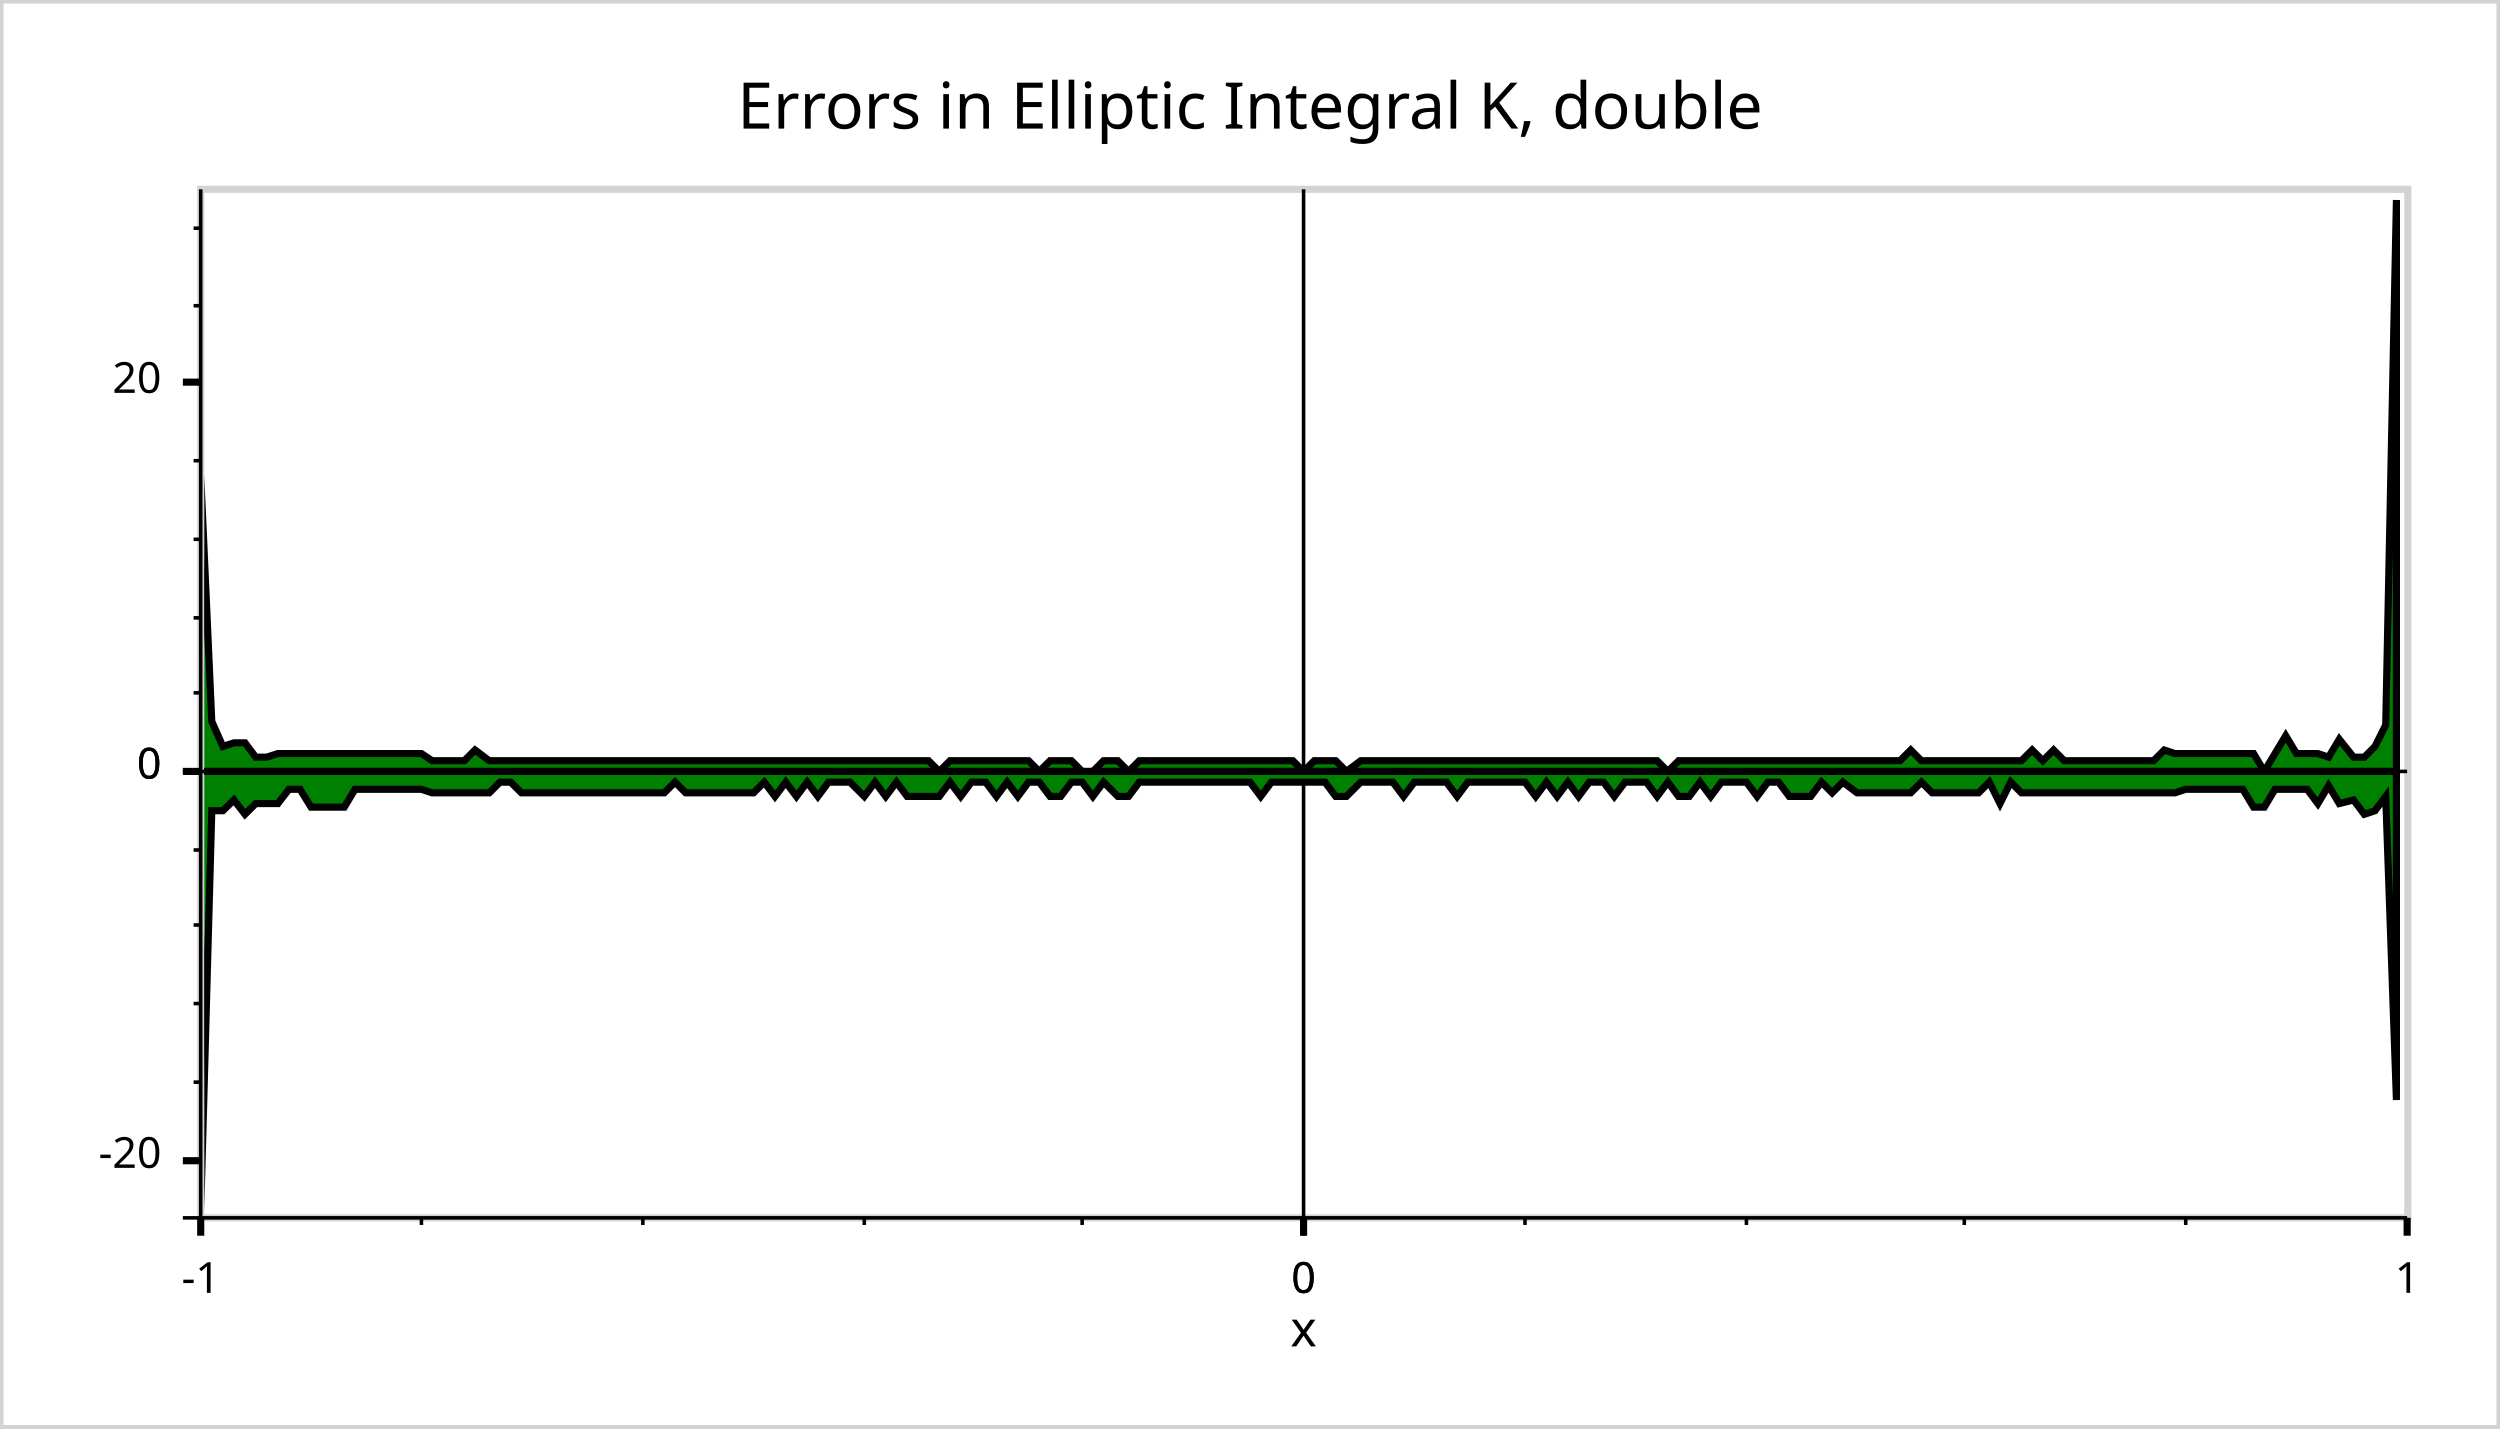
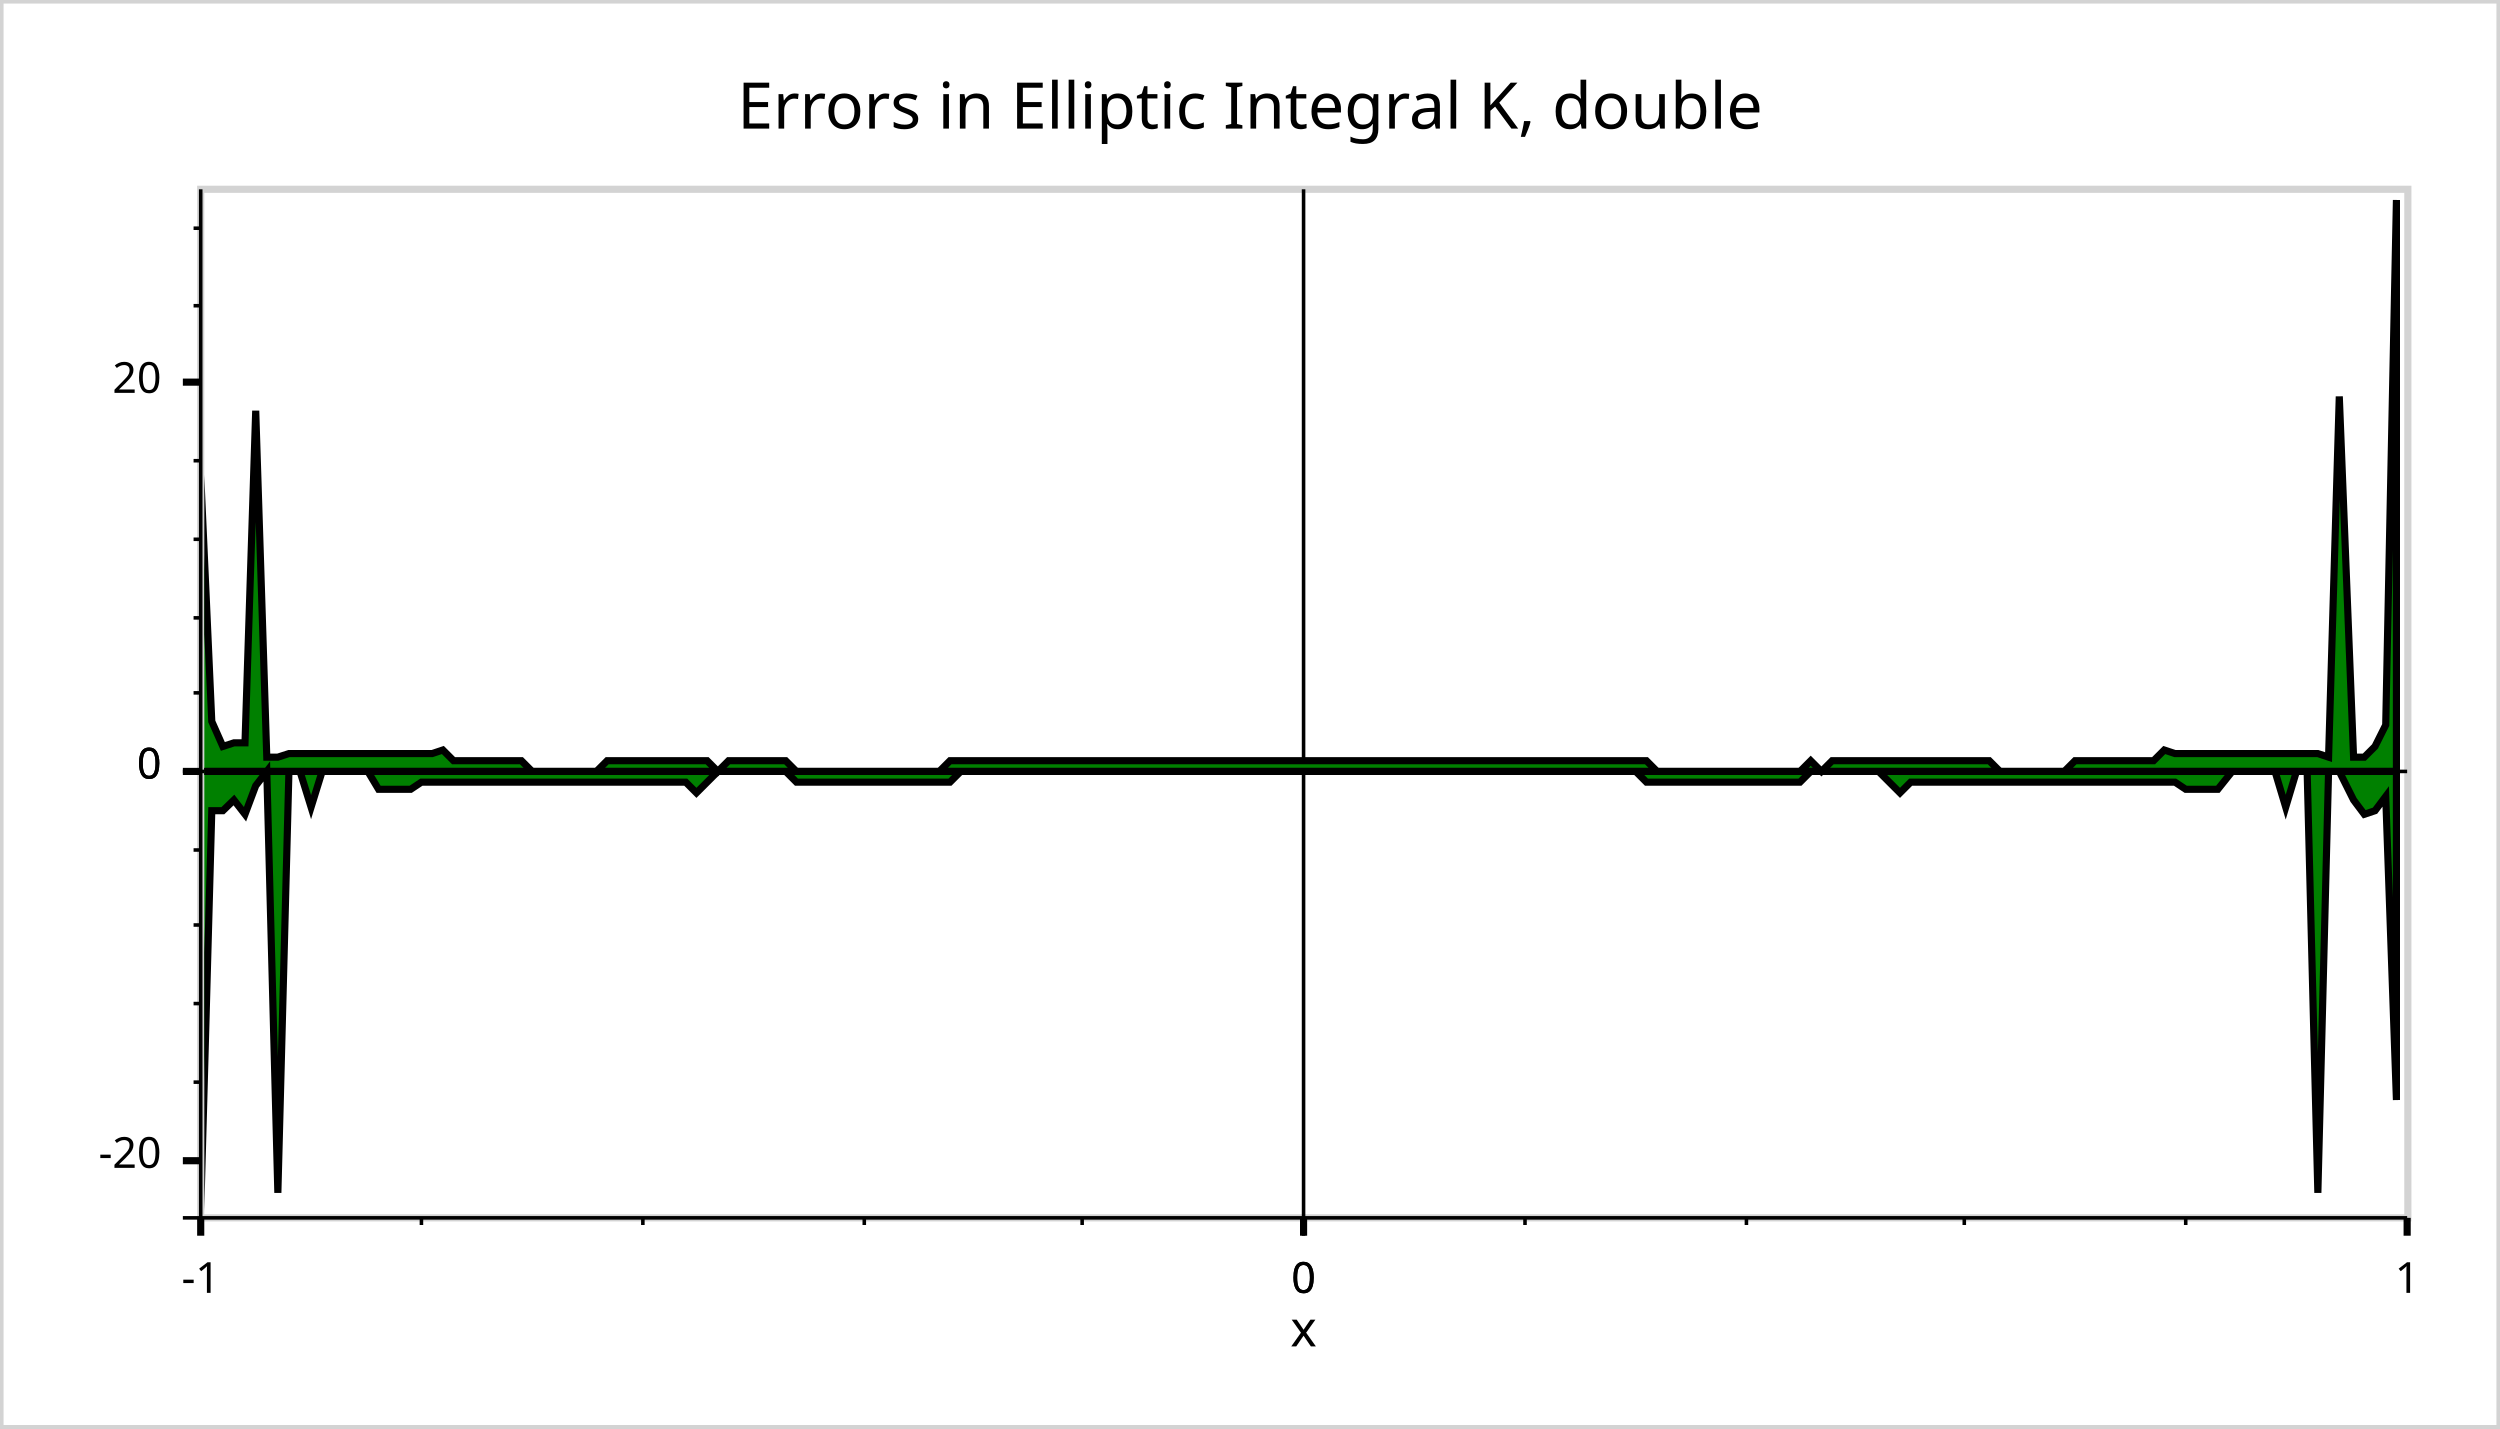
<svg xmlns="http://www.w3.org/2000/svg" width="700" height="400" version="1.1">
  <clipPath id="plot_window">
    <rect x="57.2" y="54" width="616" height="286" />
  </clipPath>
  <g id="imageBackground" stroke="rgb(211,211,211)" fill="rgb(255,255,255)" stroke-width="2">
    <rect x="0" y="0" width="700" height="400" />
  </g>
  <g id="plotBackground" stroke="rgb(211,211,211)" fill="rgb(255,255,255)" stroke-width="2">
    <rect x="56.2" y="53" width="618" height="288" />
  </g>
  <g id="yMinorGrid" stroke="rgb(200,220,255)" stroke-width="0.5" />
  <g id="yMajorGrid" stroke="rgb(200,220,255)" stroke-width="1" />
  <g id="xMinorGrid" stroke="rgb(200,220,255)" stroke-width="0.5" />
  <g id="xMajorGrid" stroke="rgb(200,220,255)" stroke-width="1" />
  <g id="yAxis" stroke="rgb(0,0,0)" stroke-width="1">
    <line x1="365" y1="53" x2="365" y2="346" />
    <line x1="56.2" y1="53" x2="56.2" y2="341" />
  </g>
  <g id="xAxis" stroke="rgb(0,0,0)" stroke-width="1">
    <line x1="51.2" y1="216" x2="674" y2="216" />
    <line x1="51.2" y1="341" x2="674" y2="341" />
  </g>
  <g id="yMinorTicks" stroke="rgb(0,0,0)" stroke-width="1">
    <path d="M54.2,194 L56.2,194 M54.2,173 L56.2,173 M54.2,151 L56.2,151 M54.2,129 L56.2,129 M54.2,85.6 L56.2,85.6 M54.2,63.9 L56.2,63.9 M54.2,216 L56.2,216 M54.2,238 L56.2,238 M54.2,259 L56.2,259 M54.2,281 L56.2,281 M54.2,303 L56.2,303 M54.2,325 L56.2,325 " fill="none" />
  </g>
  <g id="xMinorTicks" stroke="rgb(0,0,0)" stroke-width="1">
    <path d="M427,341 L427,343 M489,341 L489,343 M550,341 L550,343 M612,341 L612,343 M303,341 L303,343 M242,341 L242,343 M180,341 L180,343 M118,341 L118,343 " fill="none" />
  </g>
  <g id="yMajorTicks" stroke="rgb(0,0,0)" stroke-width="2">
    <path d="M51.2,216 L56.2,216 M51.2,107 L56.2,107 M51.2,216 L56.2,216 M51.2,325 L56.2,325 " fill="none" />
  </g>
  <g id="xMajorTicks" stroke="rgb(0,0,0)" stroke-width="2">
    <path d="M365,341 L365,346 M674,341 L674,346 M365,341 L365,346 M56.2,341 L56.2,346 " fill="none" />
  </g>
  <g id="xTicksValues">
    <text x="365" y="362" text-anchor="middle" font-size="12" font-family="Lucida Sans Unicode">0</text>
    <text x="674" y="362" text-anchor="middle" font-size="12" font-family="Lucida Sans Unicode">1</text>
    <text x="365" y="362" text-anchor="middle" font-size="12" font-family="Lucida Sans Unicode">0</text>
    <text x="56.2" y="362" text-anchor="middle" font-size="12" font-family="Lucida Sans Unicode">-1</text>
  </g>
  <g id="yTicksValues">
    <text x="45.2" y="218" text-anchor="end" font-size="12" font-family="Lucida Sans Unicode">0</text>
    <text x="45.2" y="110" text-anchor="end" font-size="12" font-family="Lucida Sans Unicode">20</text>
    <text x="45.2" y="218" text-anchor="end" font-size="12" font-family="Lucida Sans Unicode">0</text>
    <text x="45.2" y="327" text-anchor="end" font-size="12" font-family="Lucida Sans Unicode">-20</text>
  </g>
  <g id="yLabel">
    <text x="14.9" y="197" text-anchor="middle" transform="rotate(-90 14.9 197 )" font-size="14" font-family="Lucida Sans Unicode" />
  </g>
  <g id="xLabel">
    <text x="365" y="377" text-anchor="middle" font-size="14" font-family="Lucida Sans Unicode">x</text>
  </g>
  <g id="plotLines" stroke-width="2">
    <g clip-path="url(#plot_window)" stroke="rgb(0,0,0)" fill="rgb(0,128,0)" stroke-width="2">
-       <path d="M56.2,216 L56.2,133 L59.3,202 L62.4,209 L65.5,208 L68.6,208 L71.6,212 L74.7,212 L77.8,211 L80.9,211 L84,211 L87.1,211 L90.2,211 L93.3,211 L96.4,211 L99.4,211 L103,211 L106,211 L109,211 L112,211 L115,211 L118,211 L121,213 L124,213 L127,213 L130,213 L133,210 L137,213 L140,213 L143,213 L146,213 L149,213 L152,213 L155,213 L158,213 L161,213 L164,213 L167,213 L170,213 L174,213 L177,213 L180,213 L183,213 L186,213 L189,213 L192,213 L195,213 L198,213 L201,213 L204,213 L208,213 L211,213 L214,213 L217,213 L220,213 L223,213 L226,213 L229,213 L232,213 L235,213 L238,213 L242,213 L245,213 L248,213 L251,213 L254,213 L257,213 L260,213 L263,216 L266,213 L269,213 L272,213 L276,213 L279,213 L282,213 L285,213 L288,213 L291,216 L294,213 L297,213 L300,213 L303,216 L306,216 L309,213 L313,213 L316,216 L319,213 L322,213 L325,213 L328,213 L331,213 L334,213 L337,213 L340,213 L343,213 L347,213 L350,213 L353,213 L356,213 L359,213 L362,213 L365,216 L368,213 L371,213 L374,213 L377,216 L381,213 L384,213 L387,213 L390,213 L393,213 L396,213 L399,213 L402,213 L405,213 L408,213 L411,213 L415,213 L418,213 L421,213 L424,213 L427,213 L430,213 L433,213 L436,213 L439,213 L442,213 L445,213 L449,213 L452,213 L455,213 L458,213 L461,213 L464,213 L467,216 L470,213 L473,213 L476,213 L479,213 L482,213 L486,213 L489,213 L492,213 L495,213 L498,213 L501,213 L504,213 L507,213 L510,213 L513,213 L516,213 L520,213 L523,213 L526,213 L529,213 L532,213 L535,210 L538,213 L541,213 L544,213 L547,213 L550,213 L554,213 L557,213 L560,213 L563,213 L566,213 L569,210 L572,213 L575,210 L578,213 L581,213 L584,213 L588,213 L591,213 L594,213 L597,213 L600,213 L603,213 L606,210 L609,211 L612,211 L615,211 L618,211 L621,211 L625,211 L628,211 L631,211 L634,216 L637,211 L640,206 L643,211 L646,211 L649,211 L652,212 L655,207 L659,212 L662,212 L665,209 L668,203 L671,56 L671,216 Z" fill="rgb(0,128,0)" />
+       <path d="M56.2,216 L56.2,133 L59.3,202 L62.4,209 L65.5,208 L68.6,208 L71.6,115 L74.7,212 L77.8,212 L80.9,211 L84,211 L87.1,211 L90.2,211 L93.3,211 L96.4,211 L99.4,211 L103,211 L106,211 L109,211 L112,211 L115,211 L118,211 L121,211 L124,210 L127,213 L130,213 L133,213 L137,213 L140,213 L143,213 L146,213 L149,216 L152,216 L155,216 L158,216 L161,216 L164,216 L167,216 L170,213 L174,213 L177,213 L180,213 L183,213 L186,213 L189,213 L192,213 L195,213 L198,213 L201,216 L204,213 L208,213 L211,213 L214,213 L217,213 L220,213 L223,216 L226,216 L229,216 L232,216 L235,216 L238,216 L242,216 L245,216 L248,216 L251,216 L254,216 L257,216 L260,216 L263,216 L266,213 L269,213 L272,213 L276,213 L279,213 L282,213 L285,213 L288,213 L291,213 L294,213 L297,213 L300,213 L303,213 L306,213 L309,213 L313,213 L316,213 L319,213 L322,213 L325,213 L328,213 L331,213 L334,213 L337,213 L340,213 L343,213 L347,213 L350,213 L353,213 L356,213 L359,213 L362,213 L365,213 L368,213 L371,213 L374,213 L377,213 L381,213 L384,213 L387,213 L390,213 L393,213 L396,213 L399,213 L402,213 L405,213 L408,213 L411,213 L415,213 L418,213 L421,213 L424,213 L427,213 L430,213 L433,213 L436,213 L439,213 L442,213 L445,213 L449,213 L452,213 L455,213 L458,213 L461,213 L464,216 L467,216 L470,216 L473,216 L476,216 L479,216 L482,216 L486,216 L489,216 L492,216 L495,216 L498,216 L501,216 L504,216 L507,213 L510,216 L513,213 L516,213 L520,213 L523,213 L526,213 L529,213 L532,213 L535,213 L538,213 L541,213 L544,213 L547,213 L550,213 L554,213 L557,213 L560,216 L563,216 L566,216 L569,216 L572,216 L575,216 L578,216 L581,213 L584,213 L588,213 L591,213 L594,213 L597,213 L600,213 L603,213 L606,210 L609,211 L612,211 L615,211 L618,211 L621,211 L625,211 L628,211 L631,211 L634,211 L637,211 L640,211 L643,211 L646,211 L649,211 L652,212 L655,111 L659,212 L662,212 L665,209 L668,203 L671,56 L671,216 Z" fill="rgb(0,128,0)" />
    </g>
    <g clip-path="url(#plot_window)" stroke="rgb(0,0,0)" fill="rgb(0,128,0)" stroke-width="2">
-       <path d="M56.2,216 L56.2,339 L59.3,227 L62.4,227 L65.5,224 L68.6,228 L71.6,225 L74.7,225 L77.8,225 L80.9,221 L84,221 L87.1,226 L90.2,226 L93.3,226 L96.4,226 L99.4,221 L103,221 L106,221 L109,221 L112,221 L115,221 L118,221 L121,222 L124,222 L127,222 L130,222 L133,222 L137,222 L140,219 L143,219 L146,222 L149,222 L152,222 L155,222 L158,222 L161,222 L164,222 L167,222 L170,222 L174,222 L177,222 L180,222 L183,222 L186,222 L189,219 L192,222 L195,222 L198,222 L201,222 L204,222 L208,222 L211,222 L214,219 L217,223 L220,219 L223,223 L226,219 L229,223 L232,219 L235,219 L238,219 L242,223 L245,219 L248,223 L251,219 L254,223 L257,223 L260,223 L263,223 L266,219 L269,223 L272,219 L276,219 L279,223 L282,219 L285,223 L288,219 L291,219 L294,223 L297,223 L300,219 L303,219 L306,223 L309,219 L313,223 L316,223 L319,219 L322,219 L325,219 L328,219 L331,219 L334,219 L337,219 L340,219 L343,219 L347,219 L350,219 L353,223 L356,219 L359,219 L362,219 L365,219 L368,219 L371,219 L374,223 L377,223 L381,219 L384,219 L387,219 L390,219 L393,223 L396,219 L399,219 L402,219 L405,219 L408,223 L411,219 L415,219 L418,219 L421,219 L424,219 L427,219 L430,223 L433,219 L436,223 L439,219 L442,223 L445,219 L449,219 L452,223 L455,219 L458,219 L461,219 L464,223 L467,219 L470,223 L473,223 L476,219 L479,223 L482,219 L486,219 L489,219 L492,223 L495,219 L498,219 L501,223 L504,223 L507,223 L510,219 L513,222 L516,219 L520,222 L523,222 L526,222 L529,222 L532,222 L535,222 L538,219 L541,222 L544,222 L547,222 L550,222 L554,222 L557,219 L560,225 L563,219 L566,222 L569,222 L572,222 L575,222 L578,222 L581,222 L584,222 L588,222 L591,222 L594,222 L597,222 L600,222 L603,222 L606,222 L609,222 L612,221 L615,221 L618,221 L621,221 L625,221 L628,221 L631,226 L634,226 L637,221 L640,221 L643,221 L646,221 L649,225 L652,220 L655,225 L659,224 L662,228 L665,227 L668,223 L671,308 L671,216 Z" fill="rgb(0,128,0)" />
+       <path d="M56.2,216 L56.2,339 L59.3,227 L62.4,227 L65.5,224 L68.6,228 L71.6,220 L74.7,216 L77.8,334 L80.9,216 L84,216 L87.1,226 L90.2,216 L93.3,216 L96.4,216 L99.4,216 L103,216 L106,221 L109,221 L112,221 L115,221 L118,219 L121,219 L124,219 L127,219 L130,219 L133,219 L137,219 L140,219 L143,219 L146,219 L149,219 L152,219 L155,219 L158,219 L161,219 L164,219 L167,219 L170,219 L174,219 L177,219 L180,219 L183,219 L186,219 L189,219 L192,219 L195,222 L198,219 L201,216 L204,216 L208,216 L211,216 L214,216 L217,216 L220,216 L223,219 L226,219 L229,219 L232,219 L235,219 L238,219 L242,219 L245,219 L248,219 L251,219 L254,219 L257,219 L260,219 L263,219 L266,219 L269,216 L272,216 L276,216 L279,216 L282,216 L285,216 L288,216 L291,216 L294,216 L297,216 L300,216 L303,216 L306,216 L309,216 L313,216 L316,216 L319,216 L322,216 L325,216 L328,216 L331,216 L334,216 L337,216 L340,216 L343,216 L347,216 L350,216 L353,216 L356,216 L359,216 L362,216 L365,216 L368,216 L371,216 L374,216 L377,216 L381,216 L384,216 L387,216 L390,216 L393,216 L396,216 L399,216 L402,216 L405,216 L408,216 L411,216 L415,216 L418,216 L421,216 L424,216 L427,216 L430,216 L433,216 L436,216 L439,216 L442,216 L445,216 L449,216 L452,216 L455,216 L458,216 L461,219 L464,219 L467,219 L470,219 L473,219 L476,219 L479,219 L482,219 L486,219 L489,219 L492,219 L495,219 L498,219 L501,219 L504,219 L507,216 L510,216 L513,216 L516,216 L520,216 L523,216 L526,216 L529,219 L532,222 L535,219 L538,219 L541,219 L544,219 L547,219 L550,219 L554,219 L557,219 L560,219 L563,219 L566,219 L569,219 L572,219 L575,219 L578,219 L581,219 L584,219 L588,219 L591,219 L594,219 L597,219 L600,219 L603,219 L606,219 L609,219 L612,221 L615,221 L618,221 L621,221 L625,216 L628,216 L631,216 L634,216 L637,216 L640,226 L643,216 L646,216 L649,334 L652,216 L655,216 L659,224 L662,228 L665,227 L668,223 L671,308 L671,216 Z" fill="rgb(0,128,0)" />
    </g>
  </g>
  <g id="plotPoints" clip-path="url(#plot_window)">
    <g stroke="rgb(0,128,0)" fill="rgb(0,128,0)">
      <circle cx="59.3" cy="202" r="0" />
      <circle cx="62.4" cy="209" r="0" />
      <circle cx="65.5" cy="208" r="0" />
      <circle cx="68.6" cy="208" r="0" />
-       <circle cx="71.6" cy="212" r="0" />
+       <circle cx="71.6" cy="115" r="0" />
      <circle cx="74.7" cy="212" r="0" />
-       <circle cx="77.8" cy="211" r="0" />
+       <circle cx="77.8" cy="212" r="0" />
      <circle cx="80.9" cy="211" r="0" />
      <circle cx="84" cy="211" r="0" />
      <circle cx="87.1" cy="211" r="0" />
      <circle cx="90.2" cy="211" r="0" />
      <circle cx="93.3" cy="211" r="0" />
      <circle cx="96.4" cy="211" r="0" />
      <circle cx="99.4" cy="211" r="0" />
      <circle cx="103" cy="211" r="0" />
      <circle cx="106" cy="211" r="0" />
      <circle cx="109" cy="211" r="0" />
      <circle cx="112" cy="211" r="0" />
      <circle cx="115" cy="211" r="0" />
      <circle cx="118" cy="211" r="0" />
-       <circle cx="121" cy="213" r="0" />
-       <circle cx="124" cy="213" r="0" />
+       <circle cx="121" cy="211" r="0" />
+       <circle cx="124" cy="210" r="0" />
      <circle cx="127" cy="213" r="0" />
      <circle cx="130" cy="213" r="0" />
-       <circle cx="133" cy="210" r="0" />
+       <circle cx="133" cy="213" r="0" />
      <circle cx="137" cy="213" r="0" />
      <circle cx="140" cy="213" r="0" />
      <circle cx="143" cy="213" r="0" />
      <circle cx="146" cy="213" r="0" />
-       <circle cx="149" cy="213" r="0" />
-       <circle cx="152" cy="213" r="0" />
-       <circle cx="155" cy="213" r="0" />
-       <circle cx="158" cy="213" r="0" />
-       <circle cx="161" cy="213" r="0" />
-       <circle cx="164" cy="213" r="0" />
-       <circle cx="167" cy="213" r="0" />
+       <circle cx="149" cy="216" r="0" />
+       <circle cx="152" cy="216" r="0" />
+       <circle cx="155" cy="216" r="0" />
+       <circle cx="158" cy="216" r="0" />
+       <circle cx="161" cy="216" r="0" />
+       <circle cx="164" cy="216" r="0" />
+       <circle cx="167" cy="216" r="0" />
      <circle cx="170" cy="213" r="0" />
      <circle cx="174" cy="213" r="0" />
      <circle cx="177" cy="213" r="0" />
      <circle cx="180" cy="213" r="0" />
      <circle cx="183" cy="213" r="0" />
      <circle cx="186" cy="213" r="0" />
      <circle cx="189" cy="213" r="0" />
      <circle cx="192" cy="213" r="0" />
      <circle cx="195" cy="213" r="0" />
      <circle cx="198" cy="213" r="0" />
-       <circle cx="201" cy="213" r="0" />
+       <circle cx="201" cy="216" r="0" />
      <circle cx="204" cy="213" r="0" />
      <circle cx="208" cy="213" r="0" />
      <circle cx="211" cy="213" r="0" />
      <circle cx="214" cy="213" r="0" />
      <circle cx="217" cy="213" r="0" />
      <circle cx="220" cy="213" r="0" />
-       <circle cx="223" cy="213" r="0" />
-       <circle cx="226" cy="213" r="0" />
-       <circle cx="229" cy="213" r="0" />
-       <circle cx="232" cy="213" r="0" />
-       <circle cx="235" cy="213" r="0" />
-       <circle cx="238" cy="213" r="0" />
-       <circle cx="242" cy="213" r="0" />
-       <circle cx="245" cy="213" r="0" />
-       <circle cx="248" cy="213" r="0" />
-       <circle cx="251" cy="213" r="0" />
-       <circle cx="254" cy="213" r="0" />
-       <circle cx="257" cy="213" r="0" />
-       <circle cx="260" cy="213" r="0" />
+       <circle cx="223" cy="216" r="0" />
+       <circle cx="226" cy="216" r="0" />
+       <circle cx="229" cy="216" r="0" />
+       <circle cx="232" cy="216" r="0" />
+       <circle cx="235" cy="216" r="0" />
+       <circle cx="238" cy="216" r="0" />
+       <circle cx="242" cy="216" r="0" />
+       <circle cx="245" cy="216" r="0" />
+       <circle cx="248" cy="216" r="0" />
+       <circle cx="251" cy="216" r="0" />
+       <circle cx="254" cy="216" r="0" />
+       <circle cx="257" cy="216" r="0" />
+       <circle cx="260" cy="216" r="0" />
      <circle cx="263" cy="216" r="0" />
      <circle cx="266" cy="213" r="0" />
      <circle cx="269" cy="213" r="0" />
      <circle cx="272" cy="213" r="0" />
      <circle cx="276" cy="213" r="0" />
      <circle cx="279" cy="213" r="0" />
      <circle cx="282" cy="213" r="0" />
      <circle cx="285" cy="213" r="0" />
      <circle cx="288" cy="213" r="0" />
-       <circle cx="291" cy="216" r="0" />
+       <circle cx="291" cy="213" r="0" />
      <circle cx="294" cy="213" r="0" />
      <circle cx="297" cy="213" r="0" />
      <circle cx="300" cy="213" r="0" />
-       <circle cx="303" cy="216" r="0" />
-       <circle cx="306" cy="216" r="0" />
+       <circle cx="303" cy="213" r="0" />
+       <circle cx="306" cy="213" r="0" />
      <circle cx="309" cy="213" r="0" />
      <circle cx="313" cy="213" r="0" />
-       <circle cx="316" cy="216" r="0" />
+       <circle cx="316" cy="213" r="0" />
      <circle cx="319" cy="213" r="0" />
      <circle cx="322" cy="213" r="0" />
      <circle cx="325" cy="213" r="0" />
      <circle cx="328" cy="213" r="0" />
      <circle cx="331" cy="213" r="0" />
      <circle cx="334" cy="213" r="0" />
      <circle cx="337" cy="213" r="0" />
      <circle cx="340" cy="213" r="0" />
      <circle cx="343" cy="213" r="0" />
      <circle cx="347" cy="213" r="0" />
      <circle cx="350" cy="213" r="0" />
      <circle cx="353" cy="213" r="0" />
      <circle cx="356" cy="213" r="0" />
      <circle cx="359" cy="213" r="0" />
      <circle cx="362" cy="213" r="0" />
-       <circle cx="365" cy="216" r="0" />
+       <circle cx="365" cy="213" r="0" />
      <circle cx="368" cy="213" r="0" />
      <circle cx="371" cy="213" r="0" />
      <circle cx="374" cy="213" r="0" />
-       <circle cx="377" cy="216" r="0" />
+       <circle cx="377" cy="213" r="0" />
      <circle cx="381" cy="213" r="0" />
      <circle cx="384" cy="213" r="0" />
      <circle cx="387" cy="213" r="0" />
      <circle cx="390" cy="213" r="0" />
      <circle cx="393" cy="213" r="0" />
      <circle cx="396" cy="213" r="0" />
      <circle cx="399" cy="213" r="0" />
      <circle cx="402" cy="213" r="0" />
      <circle cx="405" cy="213" r="0" />
      <circle cx="408" cy="213" r="0" />
      <circle cx="411" cy="213" r="0" />
      <circle cx="415" cy="213" r="0" />
      <circle cx="418" cy="213" r="0" />
      <circle cx="421" cy="213" r="0" />
      <circle cx="424" cy="213" r="0" />
      <circle cx="427" cy="213" r="0" />
      <circle cx="430" cy="213" r="0" />
      <circle cx="433" cy="213" r="0" />
      <circle cx="436" cy="213" r="0" />
      <circle cx="439" cy="213" r="0" />
      <circle cx="442" cy="213" r="0" />
      <circle cx="445" cy="213" r="0" />
      <circle cx="449" cy="213" r="0" />
      <circle cx="452" cy="213" r="0" />
      <circle cx="455" cy="213" r="0" />
      <circle cx="458" cy="213" r="0" />
      <circle cx="461" cy="213" r="0" />
-       <circle cx="464" cy="213" r="0" />
+       <circle cx="464" cy="216" r="0" />
      <circle cx="467" cy="216" r="0" />
-       <circle cx="470" cy="213" r="0" />
-       <circle cx="473" cy="213" r="0" />
-       <circle cx="476" cy="213" r="0" />
-       <circle cx="479" cy="213" r="0" />
-       <circle cx="482" cy="213" r="0" />
-       <circle cx="486" cy="213" r="0" />
-       <circle cx="489" cy="213" r="0" />
-       <circle cx="492" cy="213" r="0" />
-       <circle cx="495" cy="213" r="0" />
-       <circle cx="498" cy="213" r="0" />
-       <circle cx="501" cy="213" r="0" />
-       <circle cx="504" cy="213" r="0" />
+       <circle cx="470" cy="216" r="0" />
+       <circle cx="473" cy="216" r="0" />
+       <circle cx="476" cy="216" r="0" />
+       <circle cx="479" cy="216" r="0" />
+       <circle cx="482" cy="216" r="0" />
+       <circle cx="486" cy="216" r="0" />
+       <circle cx="489" cy="216" r="0" />
+       <circle cx="492" cy="216" r="0" />
+       <circle cx="495" cy="216" r="0" />
+       <circle cx="498" cy="216" r="0" />
+       <circle cx="501" cy="216" r="0" />
+       <circle cx="504" cy="216" r="0" />
      <circle cx="507" cy="213" r="0" />
-       <circle cx="510" cy="213" r="0" />
+       <circle cx="510" cy="216" r="0" />
      <circle cx="513" cy="213" r="0" />
      <circle cx="516" cy="213" r="0" />
      <circle cx="520" cy="213" r="0" />
      <circle cx="523" cy="213" r="0" />
      <circle cx="526" cy="213" r="0" />
      <circle cx="529" cy="213" r="0" />
      <circle cx="532" cy="213" r="0" />
-       <circle cx="535" cy="210" r="0" />
+       <circle cx="535" cy="213" r="0" />
      <circle cx="538" cy="213" r="0" />
      <circle cx="541" cy="213" r="0" />
      <circle cx="544" cy="213" r="0" />
      <circle cx="547" cy="213" r="0" />
      <circle cx="550" cy="213" r="0" />
      <circle cx="554" cy="213" r="0" />
      <circle cx="557" cy="213" r="0" />
-       <circle cx="560" cy="213" r="0" />
-       <circle cx="563" cy="213" r="0" />
-       <circle cx="566" cy="213" r="0" />
-       <circle cx="569" cy="210" r="0" />
-       <circle cx="572" cy="213" r="0" />
-       <circle cx="575" cy="210" r="0" />
-       <circle cx="578" cy="213" r="0" />
+       <circle cx="560" cy="216" r="0" />
+       <circle cx="563" cy="216" r="0" />
+       <circle cx="566" cy="216" r="0" />
+       <circle cx="569" cy="216" r="0" />
+       <circle cx="572" cy="216" r="0" />
+       <circle cx="575" cy="216" r="0" />
+       <circle cx="578" cy="216" r="0" />
      <circle cx="581" cy="213" r="0" />
      <circle cx="584" cy="213" r="0" />
      <circle cx="588" cy="213" r="0" />
      <circle cx="591" cy="213" r="0" />
      <circle cx="594" cy="213" r="0" />
      <circle cx="597" cy="213" r="0" />
      <circle cx="600" cy="213" r="0" />
      <circle cx="603" cy="213" r="0" />
      <circle cx="606" cy="210" r="0" />
      <circle cx="609" cy="211" r="0" />
      <circle cx="612" cy="211" r="0" />
      <circle cx="615" cy="211" r="0" />
      <circle cx="618" cy="211" r="0" />
      <circle cx="621" cy="211" r="0" />
      <circle cx="625" cy="211" r="0" />
      <circle cx="628" cy="211" r="0" />
      <circle cx="631" cy="211" r="0" />
-       <circle cx="634" cy="216" r="0" />
+       <circle cx="634" cy="211" r="0" />
      <circle cx="637" cy="211" r="0" />
-       <circle cx="640" cy="206" r="0" />
+       <circle cx="640" cy="211" r="0" />
      <circle cx="643" cy="211" r="0" />
      <circle cx="646" cy="211" r="0" />
      <circle cx="649" cy="211" r="0" />
      <circle cx="652" cy="212" r="0" />
-       <circle cx="655" cy="207" r="0" />
+       <circle cx="655" cy="111" r="0" />
      <circle cx="659" cy="212" r="0" />
      <circle cx="662" cy="212" r="0" />
      <circle cx="665" cy="209" r="0" />
      <circle cx="668" cy="203" r="0" />
      <circle cx="671" cy="56" r="0" />
    </g>
    <g stroke="rgb(0,128,0)" fill="rgb(0,128,0)">
      <circle cx="59.3" cy="227" r="0" />
      <circle cx="62.4" cy="227" r="0" />
      <circle cx="65.5" cy="224" r="0" />
      <circle cx="68.6" cy="228" r="0" />
-       <circle cx="71.6" cy="225" r="0" />
-       <circle cx="74.7" cy="225" r="0" />
-       <circle cx="77.8" cy="225" r="0" />
-       <circle cx="80.9" cy="221" r="0" />
-       <circle cx="84" cy="221" r="0" />
+       <circle cx="71.6" cy="220" r="0" />
+       <circle cx="74.7" cy="216" r="0" />
+       <circle cx="77.8" cy="334" r="0" />
+       <circle cx="80.9" cy="216" r="0" />
+       <circle cx="84" cy="216" r="0" />
      <circle cx="87.1" cy="226" r="0" />
-       <circle cx="90.2" cy="226" r="0" />
-       <circle cx="93.3" cy="226" r="0" />
-       <circle cx="96.4" cy="226" r="0" />
-       <circle cx="99.4" cy="221" r="0" />
-       <circle cx="103" cy="221" r="0" />
+       <circle cx="90.2" cy="216" r="0" />
+       <circle cx="93.3" cy="216" r="0" />
+       <circle cx="96.4" cy="216" r="0" />
+       <circle cx="99.4" cy="216" r="0" />
+       <circle cx="103" cy="216" r="0" />
      <circle cx="106" cy="221" r="0" />
      <circle cx="109" cy="221" r="0" />
      <circle cx="112" cy="221" r="0" />
      <circle cx="115" cy="221" r="0" />
-       <circle cx="118" cy="221" r="0" />
-       <circle cx="121" cy="222" r="0" />
-       <circle cx="124" cy="222" r="0" />
-       <circle cx="127" cy="222" r="0" />
-       <circle cx="130" cy="222" r="0" />
-       <circle cx="133" cy="222" r="0" />
-       <circle cx="137" cy="222" r="0" />
+       <circle cx="118" cy="219" r="0" />
+       <circle cx="121" cy="219" r="0" />
+       <circle cx="124" cy="219" r="0" />
+       <circle cx="127" cy="219" r="0" />
+       <circle cx="130" cy="219" r="0" />
+       <circle cx="133" cy="219" r="0" />
+       <circle cx="137" cy="219" r="0" />
      <circle cx="140" cy="219" r="0" />
      <circle cx="143" cy="219" r="0" />
-       <circle cx="146" cy="222" r="0" />
-       <circle cx="149" cy="222" r="0" />
-       <circle cx="152" cy="222" r="0" />
-       <circle cx="155" cy="222" r="0" />
-       <circle cx="158" cy="222" r="0" />
-       <circle cx="161" cy="222" r="0" />
-       <circle cx="164" cy="222" r="0" />
-       <circle cx="167" cy="222" r="0" />
-       <circle cx="170" cy="222" r="0" />
-       <circle cx="174" cy="222" r="0" />
-       <circle cx="177" cy="222" r="0" />
-       <circle cx="180" cy="222" r="0" />
-       <circle cx="183" cy="222" r="0" />
-       <circle cx="186" cy="222" r="0" />
+       <circle cx="146" cy="219" r="0" />
+       <circle cx="149" cy="219" r="0" />
+       <circle cx="152" cy="219" r="0" />
+       <circle cx="155" cy="219" r="0" />
+       <circle cx="158" cy="219" r="0" />
+       <circle cx="161" cy="219" r="0" />
+       <circle cx="164" cy="219" r="0" />
+       <circle cx="167" cy="219" r="0" />
+       <circle cx="170" cy="219" r="0" />
+       <circle cx="174" cy="219" r="0" />
+       <circle cx="177" cy="219" r="0" />
+       <circle cx="180" cy="219" r="0" />
+       <circle cx="183" cy="219" r="0" />
+       <circle cx="186" cy="219" r="0" />
      <circle cx="189" cy="219" r="0" />
-       <circle cx="192" cy="222" r="0" />
+       <circle cx="192" cy="219" r="0" />
      <circle cx="195" cy="222" r="0" />
-       <circle cx="198" cy="222" r="0" />
-       <circle cx="201" cy="222" r="0" />
-       <circle cx="204" cy="222" r="0" />
-       <circle cx="208" cy="222" r="0" />
-       <circle cx="211" cy="222" r="0" />
-       <circle cx="214" cy="219" r="0" />
-       <circle cx="217" cy="223" r="0" />
-       <circle cx="220" cy="219" r="0" />
-       <circle cx="223" cy="223" r="0" />
+       <circle cx="198" cy="219" r="0" />
+       <circle cx="201" cy="216" r="0" />
+       <circle cx="204" cy="216" r="0" />
+       <circle cx="208" cy="216" r="0" />
+       <circle cx="211" cy="216" r="0" />
+       <circle cx="214" cy="216" r="0" />
+       <circle cx="217" cy="216" r="0" />
+       <circle cx="220" cy="216" r="0" />
+       <circle cx="223" cy="219" r="0" />
      <circle cx="226" cy="219" r="0" />
-       <circle cx="229" cy="223" r="0" />
+       <circle cx="229" cy="219" r="0" />
      <circle cx="232" cy="219" r="0" />
      <circle cx="235" cy="219" r="0" />
      <circle cx="238" cy="219" r="0" />
-       <circle cx="242" cy="223" r="0" />
+       <circle cx="242" cy="219" r="0" />
      <circle cx="245" cy="219" r="0" />
-       <circle cx="248" cy="223" r="0" />
+       <circle cx="248" cy="219" r="0" />
      <circle cx="251" cy="219" r="0" />
-       <circle cx="254" cy="223" r="0" />
-       <circle cx="257" cy="223" r="0" />
-       <circle cx="260" cy="223" r="0" />
-       <circle cx="263" cy="223" r="0" />
+       <circle cx="254" cy="219" r="0" />
+       <circle cx="257" cy="219" r="0" />
+       <circle cx="260" cy="219" r="0" />
+       <circle cx="263" cy="219" r="0" />
      <circle cx="266" cy="219" r="0" />
-       <circle cx="269" cy="223" r="0" />
-       <circle cx="272" cy="219" r="0" />
-       <circle cx="276" cy="219" r="0" />
-       <circle cx="279" cy="223" r="0" />
-       <circle cx="282" cy="219" r="0" />
-       <circle cx="285" cy="223" r="0" />
-       <circle cx="288" cy="219" r="0" />
-       <circle cx="291" cy="219" r="0" />
-       <circle cx="294" cy="223" r="0" />
-       <circle cx="297" cy="223" r="0" />
-       <circle cx="300" cy="219" r="0" />
-       <circle cx="303" cy="219" r="0" />
-       <circle cx="306" cy="223" r="0" />
-       <circle cx="309" cy="219" r="0" />
-       <circle cx="313" cy="223" r="0" />
-       <circle cx="316" cy="223" r="0" />
-       <circle cx="319" cy="219" r="0" />
-       <circle cx="322" cy="219" r="0" />
-       <circle cx="325" cy="219" r="0" />
-       <circle cx="328" cy="219" r="0" />
-       <circle cx="331" cy="219" r="0" />
-       <circle cx="334" cy="219" r="0" />
-       <circle cx="337" cy="219" r="0" />
-       <circle cx="340" cy="219" r="0" />
-       <circle cx="343" cy="219" r="0" />
-       <circle cx="347" cy="219" r="0" />
-       <circle cx="350" cy="219" r="0" />
-       <circle cx="353" cy="223" r="0" />
-       <circle cx="356" cy="219" r="0" />
-       <circle cx="359" cy="219" r="0" />
-       <circle cx="362" cy="219" r="0" />
-       <circle cx="365" cy="219" r="0" />
-       <circle cx="368" cy="219" r="0" />
-       <circle cx="371" cy="219" r="0" />
-       <circle cx="374" cy="223" r="0" />
-       <circle cx="377" cy="223" r="0" />
-       <circle cx="381" cy="219" r="0" />
-       <circle cx="384" cy="219" r="0" />
-       <circle cx="387" cy="219" r="0" />
-       <circle cx="390" cy="219" r="0" />
-       <circle cx="393" cy="223" r="0" />
-       <circle cx="396" cy="219" r="0" />
-       <circle cx="399" cy="219" r="0" />
-       <circle cx="402" cy="219" r="0" />
-       <circle cx="405" cy="219" r="0" />
-       <circle cx="408" cy="223" r="0" />
-       <circle cx="411" cy="219" r="0" />
-       <circle cx="415" cy="219" r="0" />
-       <circle cx="418" cy="219" r="0" />
-       <circle cx="421" cy="219" r="0" />
-       <circle cx="424" cy="219" r="0" />
-       <circle cx="427" cy="219" r="0" />
-       <circle cx="430" cy="223" r="0" />
-       <circle cx="433" cy="219" r="0" />
-       <circle cx="436" cy="223" r="0" />
-       <circle cx="439" cy="219" r="0" />
-       <circle cx="442" cy="223" r="0" />
-       <circle cx="445" cy="219" r="0" />
-       <circle cx="449" cy="219" r="0" />
-       <circle cx="452" cy="223" r="0" />
-       <circle cx="455" cy="219" r="0" />
-       <circle cx="458" cy="219" r="0" />
+       <circle cx="269" cy="216" r="0" />
+       <circle cx="272" cy="216" r="0" />
+       <circle cx="276" cy="216" r="0" />
+       <circle cx="279" cy="216" r="0" />
+       <circle cx="282" cy="216" r="0" />
+       <circle cx="285" cy="216" r="0" />
+       <circle cx="288" cy="216" r="0" />
+       <circle cx="291" cy="216" r="0" />
+       <circle cx="294" cy="216" r="0" />
+       <circle cx="297" cy="216" r="0" />
+       <circle cx="300" cy="216" r="0" />
+       <circle cx="303" cy="216" r="0" />
+       <circle cx="306" cy="216" r="0" />
+       <circle cx="309" cy="216" r="0" />
+       <circle cx="313" cy="216" r="0" />
+       <circle cx="316" cy="216" r="0" />
+       <circle cx="319" cy="216" r="0" />
+       <circle cx="322" cy="216" r="0" />
+       <circle cx="325" cy="216" r="0" />
+       <circle cx="328" cy="216" r="0" />
+       <circle cx="331" cy="216" r="0" />
+       <circle cx="334" cy="216" r="0" />
+       <circle cx="337" cy="216" r="0" />
+       <circle cx="340" cy="216" r="0" />
+       <circle cx="343" cy="216" r="0" />
+       <circle cx="347" cy="216" r="0" />
+       <circle cx="350" cy="216" r="0" />
+       <circle cx="353" cy="216" r="0" />
+       <circle cx="356" cy="216" r="0" />
+       <circle cx="359" cy="216" r="0" />
+       <circle cx="362" cy="216" r="0" />
+       <circle cx="365" cy="216" r="0" />
+       <circle cx="368" cy="216" r="0" />
+       <circle cx="371" cy="216" r="0" />
+       <circle cx="374" cy="216" r="0" />
+       <circle cx="377" cy="216" r="0" />
+       <circle cx="381" cy="216" r="0" />
+       <circle cx="384" cy="216" r="0" />
+       <circle cx="387" cy="216" r="0" />
+       <circle cx="390" cy="216" r="0" />
+       <circle cx="393" cy="216" r="0" />
+       <circle cx="396" cy="216" r="0" />
+       <circle cx="399" cy="216" r="0" />
+       <circle cx="402" cy="216" r="0" />
+       <circle cx="405" cy="216" r="0" />
+       <circle cx="408" cy="216" r="0" />
+       <circle cx="411" cy="216" r="0" />
+       <circle cx="415" cy="216" r="0" />
+       <circle cx="418" cy="216" r="0" />
+       <circle cx="421" cy="216" r="0" />
+       <circle cx="424" cy="216" r="0" />
+       <circle cx="427" cy="216" r="0" />
+       <circle cx="430" cy="216" r="0" />
+       <circle cx="433" cy="216" r="0" />
+       <circle cx="436" cy="216" r="0" />
+       <circle cx="439" cy="216" r="0" />
+       <circle cx="442" cy="216" r="0" />
+       <circle cx="445" cy="216" r="0" />
+       <circle cx="449" cy="216" r="0" />
+       <circle cx="452" cy="216" r="0" />
+       <circle cx="455" cy="216" r="0" />
+       <circle cx="458" cy="216" r="0" />
      <circle cx="461" cy="219" r="0" />
-       <circle cx="464" cy="223" r="0" />
+       <circle cx="464" cy="219" r="0" />
      <circle cx="467" cy="219" r="0" />
-       <circle cx="470" cy="223" r="0" />
-       <circle cx="473" cy="223" r="0" />
+       <circle cx="470" cy="219" r="0" />
+       <circle cx="473" cy="219" r="0" />
      <circle cx="476" cy="219" r="0" />
-       <circle cx="479" cy="223" r="0" />
+       <circle cx="479" cy="219" r="0" />
      <circle cx="482" cy="219" r="0" />
      <circle cx="486" cy="219" r="0" />
      <circle cx="489" cy="219" r="0" />
-       <circle cx="492" cy="223" r="0" />
+       <circle cx="492" cy="219" r="0" />
      <circle cx="495" cy="219" r="0" />
      <circle cx="498" cy="219" r="0" />
-       <circle cx="501" cy="223" r="0" />
-       <circle cx="504" cy="223" r="0" />
-       <circle cx="507" cy="223" r="0" />
-       <circle cx="510" cy="219" r="0" />
-       <circle cx="513" cy="222" r="0" />
-       <circle cx="516" cy="219" r="0" />
-       <circle cx="520" cy="222" r="0" />
-       <circle cx="523" cy="222" r="0" />
-       <circle cx="526" cy="222" r="0" />
-       <circle cx="529" cy="222" r="0" />
+       <circle cx="501" cy="219" r="0" />
+       <circle cx="504" cy="219" r="0" />
+       <circle cx="507" cy="216" r="0" />
+       <circle cx="510" cy="216" r="0" />
+       <circle cx="513" cy="216" r="0" />
+       <circle cx="516" cy="216" r="0" />
+       <circle cx="520" cy="216" r="0" />
+       <circle cx="523" cy="216" r="0" />
+       <circle cx="526" cy="216" r="0" />
+       <circle cx="529" cy="219" r="0" />
      <circle cx="532" cy="222" r="0" />
-       <circle cx="535" cy="222" r="0" />
+       <circle cx="535" cy="219" r="0" />
      <circle cx="538" cy="219" r="0" />
-       <circle cx="541" cy="222" r="0" />
-       <circle cx="544" cy="222" r="0" />
-       <circle cx="547" cy="222" r="0" />
-       <circle cx="550" cy="222" r="0" />
-       <circle cx="554" cy="222" r="0" />
+       <circle cx="541" cy="219" r="0" />
+       <circle cx="544" cy="219" r="0" />
+       <circle cx="547" cy="219" r="0" />
+       <circle cx="550" cy="219" r="0" />
+       <circle cx="554" cy="219" r="0" />
      <circle cx="557" cy="219" r="0" />
-       <circle cx="560" cy="225" r="0" />
+       <circle cx="560" cy="219" r="0" />
      <circle cx="563" cy="219" r="0" />
-       <circle cx="566" cy="222" r="0" />
-       <circle cx="569" cy="222" r="0" />
-       <circle cx="572" cy="222" r="0" />
-       <circle cx="575" cy="222" r="0" />
-       <circle cx="578" cy="222" r="0" />
-       <circle cx="581" cy="222" r="0" />
-       <circle cx="584" cy="222" r="0" />
-       <circle cx="588" cy="222" r="0" />
-       <circle cx="591" cy="222" r="0" />
-       <circle cx="594" cy="222" r="0" />
-       <circle cx="597" cy="222" r="0" />
-       <circle cx="600" cy="222" r="0" />
-       <circle cx="603" cy="222" r="0" />
-       <circle cx="606" cy="222" r="0" />
-       <circle cx="609" cy="222" r="0" />
+       <circle cx="566" cy="219" r="0" />
+       <circle cx="569" cy="219" r="0" />
+       <circle cx="572" cy="219" r="0" />
+       <circle cx="575" cy="219" r="0" />
+       <circle cx="578" cy="219" r="0" />
+       <circle cx="581" cy="219" r="0" />
+       <circle cx="584" cy="219" r="0" />
+       <circle cx="588" cy="219" r="0" />
+       <circle cx="591" cy="219" r="0" />
+       <circle cx="594" cy="219" r="0" />
+       <circle cx="597" cy="219" r="0" />
+       <circle cx="600" cy="219" r="0" />
+       <circle cx="603" cy="219" r="0" />
+       <circle cx="606" cy="219" r="0" />
+       <circle cx="609" cy="219" r="0" />
      <circle cx="612" cy="221" r="0" />
      <circle cx="615" cy="221" r="0" />
      <circle cx="618" cy="221" r="0" />
      <circle cx="621" cy="221" r="0" />
-       <circle cx="625" cy="221" r="0" />
-       <circle cx="628" cy="221" r="0" />
-       <circle cx="631" cy="226" r="0" />
-       <circle cx="634" cy="226" r="0" />
-       <circle cx="637" cy="221" r="0" />
-       <circle cx="640" cy="221" r="0" />
-       <circle cx="643" cy="221" r="0" />
-       <circle cx="646" cy="221" r="0" />
-       <circle cx="649" cy="225" r="0" />
-       <circle cx="652" cy="220" r="0" />
-       <circle cx="655" cy="225" r="0" />
+       <circle cx="625" cy="216" r="0" />
+       <circle cx="628" cy="216" r="0" />
+       <circle cx="631" cy="216" r="0" />
+       <circle cx="634" cy="216" r="0" />
+       <circle cx="637" cy="216" r="0" />
+       <circle cx="640" cy="226" r="0" />
+       <circle cx="643" cy="216" r="0" />
+       <circle cx="646" cy="216" r="0" />
+       <circle cx="649" cy="334" r="0" />
+       <circle cx="652" cy="216" r="0" />
+       <circle cx="655" cy="216" r="0" />
      <circle cx="659" cy="224" r="0" />
      <circle cx="662" cy="228" r="0" />
      <circle cx="665" cy="227" r="0" />
      <circle cx="668" cy="223" r="0" />
      <circle cx="671" cy="308" r="0" />
    </g>
  </g>
  <g id="title">
    <text x="350" y="36" text-anchor="middle" font-size="18" font-family="Lucida Sans Unicode">Errors in Elliptic Integral K, double</text>
  </g>
  <g id="plotXValues" />
  <g id="plotYValues" />
</svg>
